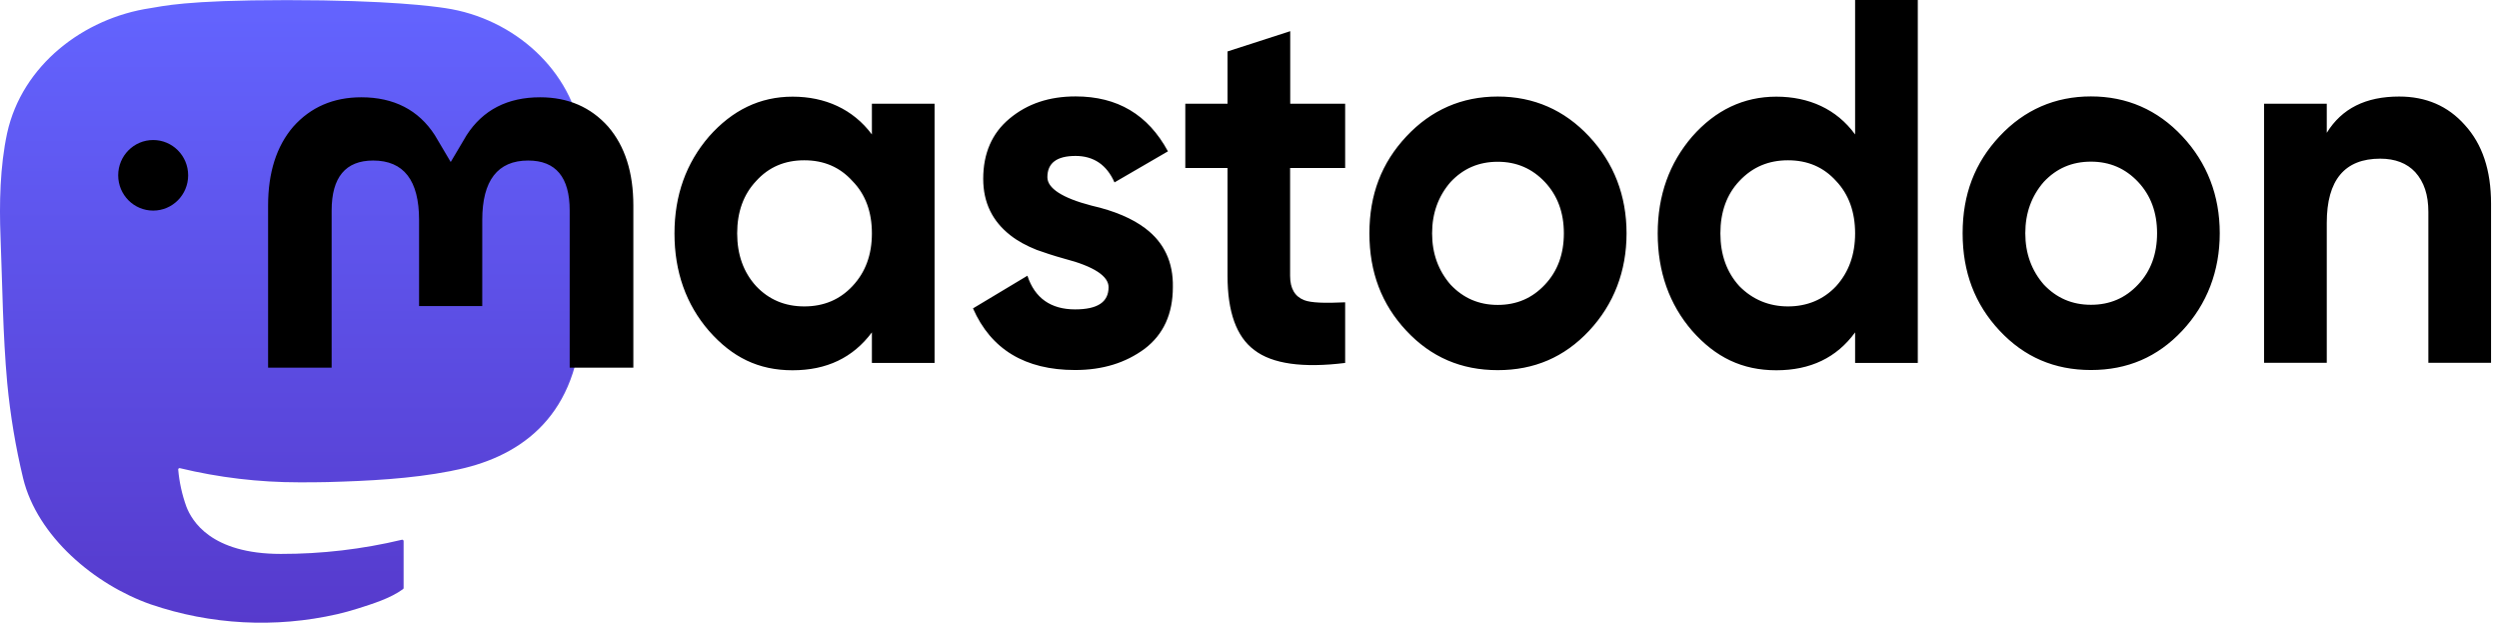
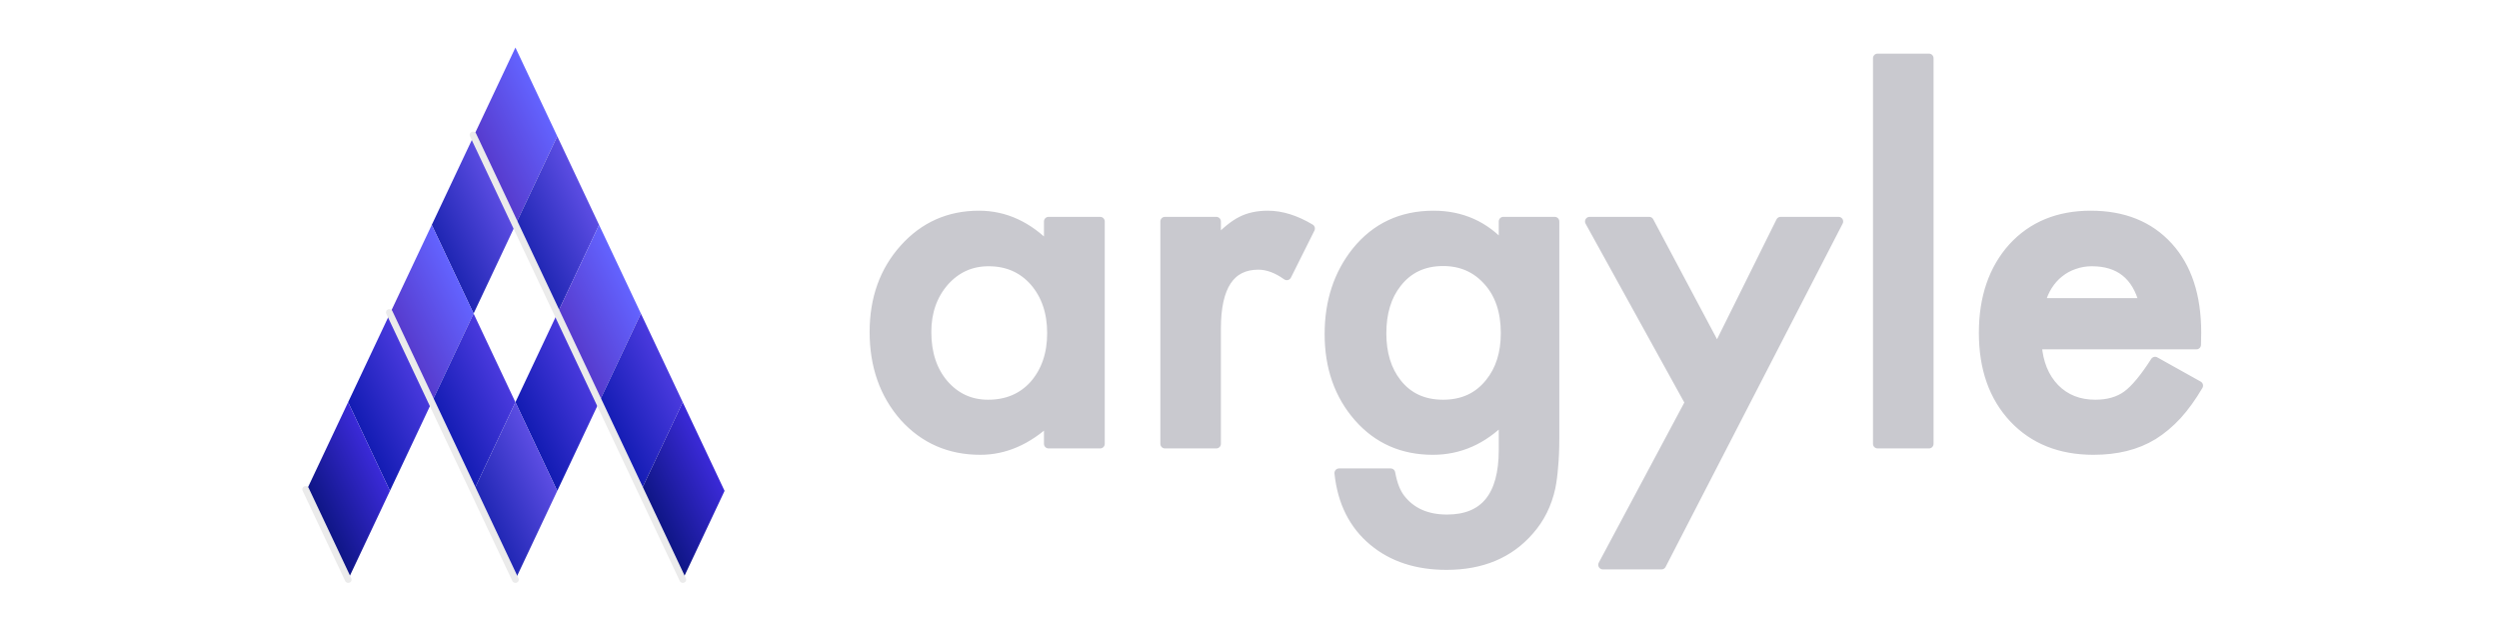
- <svg xmlns="http://www.w3.org/2000/svg" xmlns:xlink="http://www.w3.org/1999/xlink" width="261" height="66" viewBox="0 0 261 66" fill="none" version="1.1" id="svg4">
+ <svg xmlns="http://www.w3.org/2000/svg" xmlns:xlink="http://www.w3.org/1999/xlink" width="261" height="66" viewBox="0.35 0.29 307.749 66.239" fill="none" version="1.1" id="svg4">
  <defs id="defs5" />
  <symbol id="logo-symbol-wordmark">
-     <path d="M60.754 14.403C59.814 7.419 53.727 1.916 46.512 0.849C45.294 0.669 40.682 0.013 29.997 0.013H29.918C19.23 0.013 16.937 0.669 15.72 0.849C8.705 1.886 2.299 6.832 0.745 13.898C-0.003 17.378 -0.083 21.237 0.056 24.776C0.254 29.851 0.293 34.918 0.753 39.973C1.072 43.331 1.628 46.661 2.417 49.941C3.894 55.997 9.875 61.037 15.734 63.093C22.008 65.237 28.754 65.593 35.218 64.121C35.929 63.956 36.632 63.764 37.325 63.545C38.897 63.046 40.738 62.487 42.091 61.507C42.11 61.493 42.125 61.475 42.136 61.455C42.147 61.434 42.153 61.412 42.153 61.389V56.49C42.153 56.469 42.148 56.447 42.138 56.428C42.129 56.409 42.115 56.392 42.098 56.379C42.081 56.365 42.061 56.356 42.04 56.351C42.019 56.346 41.997 56.347 41.976 56.351C37.834 57.341 33.59 57.836 29.332 57.829C22.005 57.829 20.034 54.351 19.469 52.904C19.016 51.653 18.727 50.348 18.612 49.022C18.611 49 18.615 48.977 18.624 48.957C18.633 48.937 18.647 48.919 18.664 48.904C18.682 48.89 18.702 48.88 18.724 48.876C18.745 48.871 18.768 48.871 18.79 48.877C22.862 49.859 27.037 50.355 31.227 50.354C32.234 50.354 33.239 50.354 34.246 50.328C38.46 50.209 42.901 49.994 47.047 49.184C47.15 49.164 47.253 49.146 47.342 49.119C53.881 47.864 60.104 43.923 60.736 33.943C60.76 33.55 60.819 29.828 60.819 29.42C60.822 28.035 61.265 19.591 60.754 14.403Z" fill="url(#paint0_linear_89_11)" id="path1" />
-     <path d="M12.344 18.303C12.344 16.267 13.978 14.619 15.997 14.619C18.016 14.619 19.65 16.267 19.65 18.303C19.65 20.34 18.016 21.987 15.997 21.987C13.978 21.987 12.344 20.34 12.344 18.303Z" fill="currentColor" id="path2" />
-     <path d="M66.148 21.468V38.384H59.499V21.974C59.499 18.511 58.058 16.76 55.164 16.76C51.975 16.76 50.367 18.848 50.367 22.96V31.95H43.769V22.96C43.769 18.835 42.174 16.76 38.971 16.76C36.09 16.76 34.637 18.511 34.637 21.974V38.384H28V21.468C28 18.018 28.875 15.268 30.624 13.231C32.437 11.195 34.804 10.157 37.736 10.157C41.132 10.157 43.717 11.48 45.415 14.114L47.074 16.915L48.733 14.114C50.431 11.48 53.004 10.157 56.412 10.157C59.344 10.157 61.711 11.195 63.525 13.231C65.274 15.268 66.148 18.005 66.148 21.468ZM89.03 29.874C90.406 28.409 91.062 26.579 91.062 24.361C91.062 22.143 90.406 20.301 89.03 18.9C87.705 17.434 86.033 16.734 84.001 16.734C81.969 16.734 80.296 17.434 78.972 18.9C77.647 20.301 76.991 22.143 76.991 24.361C76.991 26.579 77.647 28.422 78.972 29.874C80.296 31.275 81.969 31.989 84.001 31.989C86.033 31.989 87.705 31.288 89.03 29.874ZM91.062 10.832H97.609V37.891H91.062V34.7C89.081 37.346 86.342 38.656 82.779 38.656C79.216 38.656 76.477 37.307 74.046 34.544C71.653 31.781 70.444 28.37 70.444 24.374C70.444 20.379 71.666 17.019 74.046 14.256C76.489 11.493 79.383 10.092 82.779 10.092C86.174 10.092 89.081 11.389 91.062 14.036V10.845V10.832ZM119.654 23.868C121.583 25.334 122.548 27.384 122.496 29.978C122.496 32.741 121.532 34.907 119.551 36.412C117.57 37.878 115.178 38.63 112.284 38.63C107.049 38.63 103.499 36.464 101.621 32.196L107.306 28.785C108.065 31.107 109.737 32.3 112.284 32.3C114.625 32.3 115.782 31.548 115.782 29.978C115.782 28.837 114.265 27.812 111.165 27.008C109.995 26.683 109.03 26.359 108.271 26.087C107.204 25.659 106.29 25.166 105.532 24.569C103.654 23.103 102.689 21.157 102.689 18.667C102.689 16.02 103.602 13.906 105.429 12.388C107.306 10.819 109.596 10.066 112.335 10.066C116.709 10.066 119.898 11.96 121.982 15.8L116.4 19.043C115.59 17.201 114.213 16.28 112.335 16.28C110.355 16.28 109.39 17.032 109.39 18.498C109.39 19.64 110.908 20.664 114.008 21.468C116.4 22.013 118.278 22.818 119.641 23.855L119.654 23.868ZM140.477 17.538H134.741V28.798C134.741 30.147 135.255 30.964 136.22 31.34C136.927 31.613 138.355 31.665 140.49 31.561V37.891C136.079 38.436 132.876 37.995 130.998 36.542C129.12 35.141 128.207 32.534 128.207 28.811V17.538H123.795V10.832H128.207V5.37L134.754 3.256V10.832H140.49V17.538H140.477ZM161.352 29.719C162.677 28.318 163.333 26.528 163.333 24.361C163.333 22.195 162.677 20.418 161.352 19.004C160.027 17.603 158.407 16.889 156.426 16.889C154.445 16.889 152.825 17.59 151.5 19.004C150.227 20.47 149.571 22.247 149.571 24.361C149.571 26.476 150.227 28.253 151.5 29.719C152.825 31.12 154.445 31.833 156.426 31.833C158.407 31.833 160.027 31.133 161.352 29.719ZM146.883 34.531C144.297 31.768 143.024 28.422 143.024 24.361C143.024 20.301 144.297 17.006 146.883 14.243C149.468 11.48 152.67 10.079 156.426 10.079C160.182 10.079 163.384 11.48 165.97 14.243C168.555 17.006 169.88 20.418 169.88 24.361C169.88 28.305 168.555 31.768 165.97 34.531C163.384 37.294 160.233 38.643 156.426 38.643C152.619 38.643 149.468 37.294 146.883 34.531ZM191.771 29.874C193.095 28.409 193.751 26.579 193.751 24.361C193.751 22.143 193.095 20.301 191.771 18.9C190.446 17.434 188.774 16.734 186.742 16.734C184.709 16.734 183.037 17.434 181.661 18.9C180.336 20.301 179.68 22.143 179.68 24.361C179.68 26.579 180.336 28.422 181.661 29.874C183.037 31.275 184.761 31.989 186.742 31.989C188.722 31.989 190.446 31.288 191.771 29.874ZM193.751 0H200.298V37.891H193.751V34.7C191.822 37.346 189.082 38.656 185.52 38.656C181.957 38.656 179.179 37.307 176.735 34.544C174.343 31.781 173.134 28.37 173.134 24.374C173.134 20.379 174.356 17.019 176.735 14.256C179.166 11.493 182.111 10.092 185.52 10.092C188.928 10.092 191.822 11.389 193.751 14.036V0.013V0ZM223.308 29.706C224.633 28.305 225.289 26.515 225.289 24.348C225.289 22.182 224.633 20.405 223.308 18.991C221.983 17.59 220.363 16.877 218.382 16.877C216.401 16.877 214.78 17.577 213.456 18.991C212.182 20.457 211.526 22.234 211.526 24.348C211.526 26.463 212.182 28.24 213.456 29.706C214.78 31.107 216.401 31.82 218.382 31.82C220.363 31.82 221.983 31.12 223.308 29.706ZM208.838 34.518C206.253 31.755 204.98 28.409 204.98 24.348C204.98 20.288 206.253 16.993 208.838 14.23C211.424 11.467 214.626 10.066 218.382 10.066C222.137 10.066 225.34 11.467 227.925 14.23C230.511 16.993 231.835 20.405 231.835 24.348C231.835 28.292 230.511 31.755 227.925 34.518C225.34 37.281 222.189 38.63 218.382 38.63C214.575 38.63 211.424 37.281 208.838 34.518ZM260.17 21.261V37.878H253.623V22.13C253.623 20.34 253.173 18.991 252.247 17.966C251.385 17.045 250.164 16.565 248.594 16.565C244.89 16.565 243.012 18.783 243.012 23.272V37.878H236.466V10.832H243.012V13.867C244.581 11.325 247.077 10.079 250.575 10.079C253.366 10.079 255.656 11.052 257.431 13.05C259.257 15.047 260.17 17.759 260.17 21.274" fill="currentColor" id="path3" />
-     <defs id="defs4">
-       <linearGradient id="paint0_linear_89_11" x1="30.5" y1="0.013" x2="30.5" y2="65.013" gradientUnits="userSpaceOnUse">
-         <stop stop-color="#6364FF" id="stop3" />
-         <stop offset="1" stop-color="#563ACC" id="stop4" />
+     <g transform="matrix(0.941583, 0, 0, 0.904306, -18.14024, 23.54641)" style="">
+       <rect x="-251.294" y="576.865" width="11.677" height="8.781" transform="matrix(0.412848, 0.9108, -0.548968, 1.211099, 493.134, -495.1933)" fill="url(#gradient-1-74)" />
+       <rect x="-239.617" y="576.865" width="11.677" height="8.781" transform="matrix(0.412848, 0.9108, -0.548968, 1.211099, 493.134, -495.1933)" fill="url(#gradient-0-65)" />
+       <rect x="-227.941" y="576.865" width="11.677" height="8.781" transform="matrix(0.412848, 0.9108, -0.548968, 1.211099, 493.134, -495.1933)" fill="url(#gradient-1-75)" />
+       <rect x="-216.264" y="576.865" width="11.677" height="8.781" fill="url(#gradient-106-90)" transform="matrix(0.412848, 0.9108, -0.548968, 1.211099, 493.134, -495.1933)" />
+       <rect x="-204.588" y="576.865" width="11.677" height="8.781" transform="matrix(0.412848, 0.9108, -0.548968, 1.211099, 493.134, -495.1933)" fill="url(#gradient-99-42)" />
+       <rect x="-251.294" y="585.647" width="11.677" height="8.781" transform="matrix(0.412848, 0.9108, -0.548968, 1.211099, 493.134, -495.1933)" fill="url(#gradient-0-66)" />
+       <rect x="-227.941" y="585.647" width="11.677" height="8.781" fill="url(#gradient-106-91)" transform="matrix(0.412848, 0.9108, -0.548968, 1.211099, 493.134, -495.1933)" />
+       <rect x="-251.294" y="594.428" width="11.677" height="8.781" transform="matrix(0.412848, 0.9108, -0.548968, 1.211099, 493.134, -495.1933)" fill="url(#gradient-1-76)" />
+       <rect x="-239.617" y="594.428" width="11.677" height="8.781" fill="url(#gradient-106-92)" transform="matrix(0.412848, 0.9108, -0.548968, 1.211099, 493.134, -495.1933)" />
+       <rect x="-227.941" y="594.428" width="11.677" height="8.781" transform="matrix(0.412848, 0.9108, -0.548968, 1.211099, 493.134, -495.1933)" fill="url(#gradient-0-67)" />
+       <rect x="-251.294" y="603.209" width="11.677" height="8.781" fill="url(#gradient-106-93)" transform="matrix(0.412848, 0.9108, -0.548968, 1.211099, 493.134, -495.1933)" />
+       <rect x="-251.294" y="611.991" width="11.677" height="8.781" transform="matrix(0.412848, 0.9108, -0.548968, 1.211099, 493.134, -495.1933)" fill="url(#gradient-99-45)" />
+       <line style="fill: rgb(216, 216, 216); stroke-linecap: round; stroke: rgb(235, 235, 235); stroke-width: 0.774px;" x1="67.82" y1="-14.957" x2="92.001" y2="38.394" />
+       <line style="fill: rgb(216, 216, 216); stroke-linecap: round; stroke: rgb(235, 235, 235); stroke-width: 0.774px;" x1="58.175" y1="6.333" x2="72.706" y2="38.394" />
+       <line style="fill: rgb(216, 216, 216); stroke-linecap: round; stroke: rgb(235, 235, 235); stroke-width: 0.774px;" x1="48.53" y1="27.56" x2="53.441" y2="38.394" />
+     </g>
+     <path d="M 108.173 19.412 L 113.77 19.412 L 113.77 43.531 L 108.173 43.531 L 108.173 41.006 C 105.878 43.152 103.411 44.224 100.769 44.224 C 97.435 44.224 94.678 43.02 92.499 40.61 C 90.336 38.15 89.255 35.08 89.255 31.398 C 89.255 27.783 90.336 24.77 92.499 22.359 C 94.662 19.949 97.369 18.745 100.621 18.745 C 103.427 18.745 105.945 19.9 108.173 22.211 L 108.173 19.412 Z M 94.95 31.398 C 94.95 33.709 95.569 35.591 96.807 37.043 C 98.079 38.513 99.68 39.248 101.611 39.248 C 103.675 39.248 105.342 38.538 106.613 37.118 C 107.885 35.648 108.52 33.784 108.52 31.522 C 108.52 29.26 107.885 27.394 106.613 25.926 C 105.342 24.489 103.691 23.771 101.66 23.771 C 99.746 23.771 98.145 24.497 96.856 25.95 C 95.586 27.42 94.95 29.235 94.95 31.398 Z M 120.802 19.412 L 126.373 19.412 L 126.373 21.567 C 127.396 20.494 128.305 19.76 129.097 19.363 C 129.906 18.95 130.864 18.745 131.969 18.745 C 133.439 18.745 134.974 19.223 136.575 20.18 L 134.025 25.281 C 132.968 24.522 131.936 24.143 130.93 24.143 C 127.893 24.143 126.373 26.437 126.373 31.027 L 126.373 43.531 L 120.802 43.531 L 120.802 19.412 Z M 163.096 42.961 C 163.096 44.101 163.055 45.1 162.972 45.958 C 162.906 46.833 162.806 47.6 162.674 48.26 C 162.278 50.077 161.503 51.637 160.347 52.941 C 158.168 55.451 155.172 56.705 151.358 56.705 C 148.139 56.705 145.49 55.838 143.41 54.105 C 141.264 52.322 140.025 49.853 139.695 46.701 L 145.292 46.701 C 145.507 47.89 145.861 48.806 146.356 49.45 C 147.512 50.951 149.196 51.703 151.407 51.703 C 155.485 51.703 157.524 49.202 157.524 44.2 L 157.524 40.832 C 155.312 43.093 152.762 44.224 149.873 44.224 C 146.588 44.224 143.896 43.036 141.801 40.659 C 139.687 38.249 138.63 35.236 138.63 31.621 C 138.63 28.104 139.613 25.116 141.577 22.657 C 143.691 20.048 146.48 18.745 149.947 18.745 C 152.985 18.745 155.511 19.876 157.524 22.137 L 157.524 19.412 L 163.096 19.412 L 163.096 42.961 Z M 157.747 31.522 C 157.747 29.178 157.12 27.304 155.865 25.901 C 154.594 24.464 152.968 23.747 150.987 23.747 C 148.874 23.747 147.206 24.531 145.985 26.099 C 144.879 27.502 144.326 29.317 144.326 31.546 C 144.326 33.742 144.879 35.542 145.985 36.944 C 147.19 38.48 148.858 39.248 150.987 39.248 C 153.117 39.248 154.8 38.472 156.039 36.92 C 157.177 35.516 157.747 33.718 157.747 31.522 Z M 177.73 39.05 L 166.884 19.412 L 173.347 19.412 L 180.726 33.28 L 187.611 19.412 L 193.9 19.412 L 174.685 56.655 L 168.321 56.655 L 177.73 39.05 Z M 203.706 1.708 L 203.706 43.531 L 198.134 43.531 L 198.134 1.708 L 203.706 1.708 Z M 232.727 32.785 L 215.443 32.785 C 215.592 34.766 216.235 36.342 217.374 37.514 C 218.514 38.67 219.974 39.248 221.758 39.248 C 223.144 39.248 224.291 38.918 225.2 38.257 C 226.091 37.596 227.106 36.375 228.245 34.592 L 232.95 37.217 C 232.224 38.455 231.456 39.519 230.647 40.412 C 229.838 41.286 228.972 42.012 228.047 42.591 C 227.123 43.152 226.124 43.564 225.05 43.828 C 223.978 44.092 222.814 44.224 221.56 44.224 C 217.96 44.224 215.071 43.069 212.892 40.758 C 210.713 38.43 209.624 35.344 209.624 31.497 C 209.624 27.684 210.68 24.597 212.793 22.236 C 214.923 19.909 217.746 18.745 221.262 18.745 C 224.811 18.745 227.618 19.876 229.681 22.137 C 231.729 24.381 232.752 27.493 232.752 31.472 L 232.727 32.785 Z M 227.007 28.228 C 226.231 25.257 224.357 23.771 221.386 23.771 C 220.709 23.771 220.073 23.879 219.479 24.093 C 218.885 24.291 218.34 24.588 217.845 24.984 C 217.366 25.364 216.954 25.827 216.607 26.371 C 216.261 26.916 215.996 27.535 215.814 28.228 L 227.007 28.228 Z" id="text21" fill="#c9c9cf" stroke="#c9c9cf" stroke-linejoin="round" aria-label="argyle" style="" />
+     <defs id="defs6">
+       <linearGradient id="gradient-1-74" gradientUnits="userSpaceOnUse" x1="-210.212" y1="656.925" x2="-210.212" y2="666.925" gradientTransform="matrix(1.167657, 0, 0, 0.87813, 0, 0)" xlink:href="#gradient-1" />
+       <linearGradient id="gradient-1">
+         <stop stop-color="#6363ff" offset="0" />
+         <stop stop-color="#563acc" offset="1" />
      </linearGradient>
+       <linearGradient id="gradient-0-65" gradientUnits="userSpaceOnUse" x1="-200.212" y1="656.925" x2="-200.212" y2="666.925" gradientTransform="matrix(1.167657, 0, 0, 0.87813, 0, 0)" xlink:href="#gradient-0" />
+       <linearGradient id="gradient-0">
+         <stop stop-color="#5c4de3" offset="0" />
+         <stop stop-color="#1f26b3" offset="1" />
+       </linearGradient>
+       <linearGradient id="gradient-1-75" gradientUnits="userSpaceOnUse" x1="-190.212" y1="656.925" x2="-190.212" y2="666.925" gradientTransform="matrix(1.167657, 0, 0, 0.87813, 0, 0)" xlink:href="#gradient-1" />
+       <linearGradient id="gradient-106-90" gradientUnits="userSpaceOnUse" x1="-180.212" y1="656.925" x2="-180.212" y2="666.925" gradientTransform="matrix(1.167657, 0, 0, 0.87813, 0, 0)" xlink:href="#gradient-106" />
+       <linearGradient id="gradient-106">
+         <stop stop-color="#4a3ade" offset="0" />
+         <stop stop-color="#131cb3" offset="1" />
+       </linearGradient>
+       <linearGradient id="gradient-99-42" gradientUnits="userSpaceOnUse" x1="-170.212" y1="656.925" x2="-170.212" y2="666.925" gradientTransform="matrix(1.167657, 0, 0, 0.87813, 0, 0)" xlink:href="#gradient-99" />
+       <linearGradient id="gradient-99">
+         <stop stop-color="#3b2ad8" offset="0" />
+         <stop stop-color="#0d1583" offset="1" />
+       </linearGradient>
+       <linearGradient id="gradient-0-66" gradientUnits="userSpaceOnUse" x1="-210.212" y1="666.925" x2="-210.212" y2="676.925" gradientTransform="matrix(1.167657, 0, 0, 0.87813, 0, 0)" xlink:href="#gradient-0" />
+       <linearGradient id="gradient-106-91" gradientUnits="userSpaceOnUse" x1="-190.212" y1="666.925" x2="-190.212" y2="676.925" gradientTransform="matrix(1.167657, 0, 0, 0.87813, 0, 0)" xlink:href="#gradient-106" />
+       <linearGradient id="gradient-1-76" gradientUnits="userSpaceOnUse" x1="-210.212" y1="676.925" x2="-210.212" y2="686.925" gradientTransform="matrix(1.167657, 0, 0, 0.87813, 0, 0)" xlink:href="#gradient-1" />
+       <linearGradient id="gradient-106-92" gradientUnits="userSpaceOnUse" x1="-200.212" y1="676.925" x2="-200.212" y2="686.925" gradientTransform="matrix(1.167657, 0, 0, 0.87813, 0, 0)" xlink:href="#gradient-106" />
+       <linearGradient id="gradient-0-67" gradientUnits="userSpaceOnUse" x1="-190.212" y1="676.925" x2="-190.212" y2="686.925" gradientTransform="matrix(1.167657, 0, 0, 0.87813, 0, 0)" xlink:href="#gradient-0" />
+       <linearGradient id="gradient-106-93" gradientUnits="userSpaceOnUse" x1="-210.212" y1="686.925" x2="-210.212" y2="696.925" gradientTransform="matrix(1.167657, 0, 0, 0.87813, 0, 0)" xlink:href="#gradient-106" />
+       <linearGradient id="gradient-99-45" gradientUnits="userSpaceOnUse" x1="-210.212" y1="696.925" x2="-210.212" y2="706.925" gradientTransform="matrix(1.167657, 0, 0, 0.87813, 0, 0)" xlink:href="#gradient-99" />
    </defs>
  </symbol>
-   <use xlink:href="#logo-symbol-wordmark" id="use4" />
+   <use id="use4" transform="matrix(1.134866, 0, 0, 1.134866, 6.718214, -0.269762)" style="transform-box: fill-box;" xlink:href="#logo-symbol-wordmark" />
</svg>
